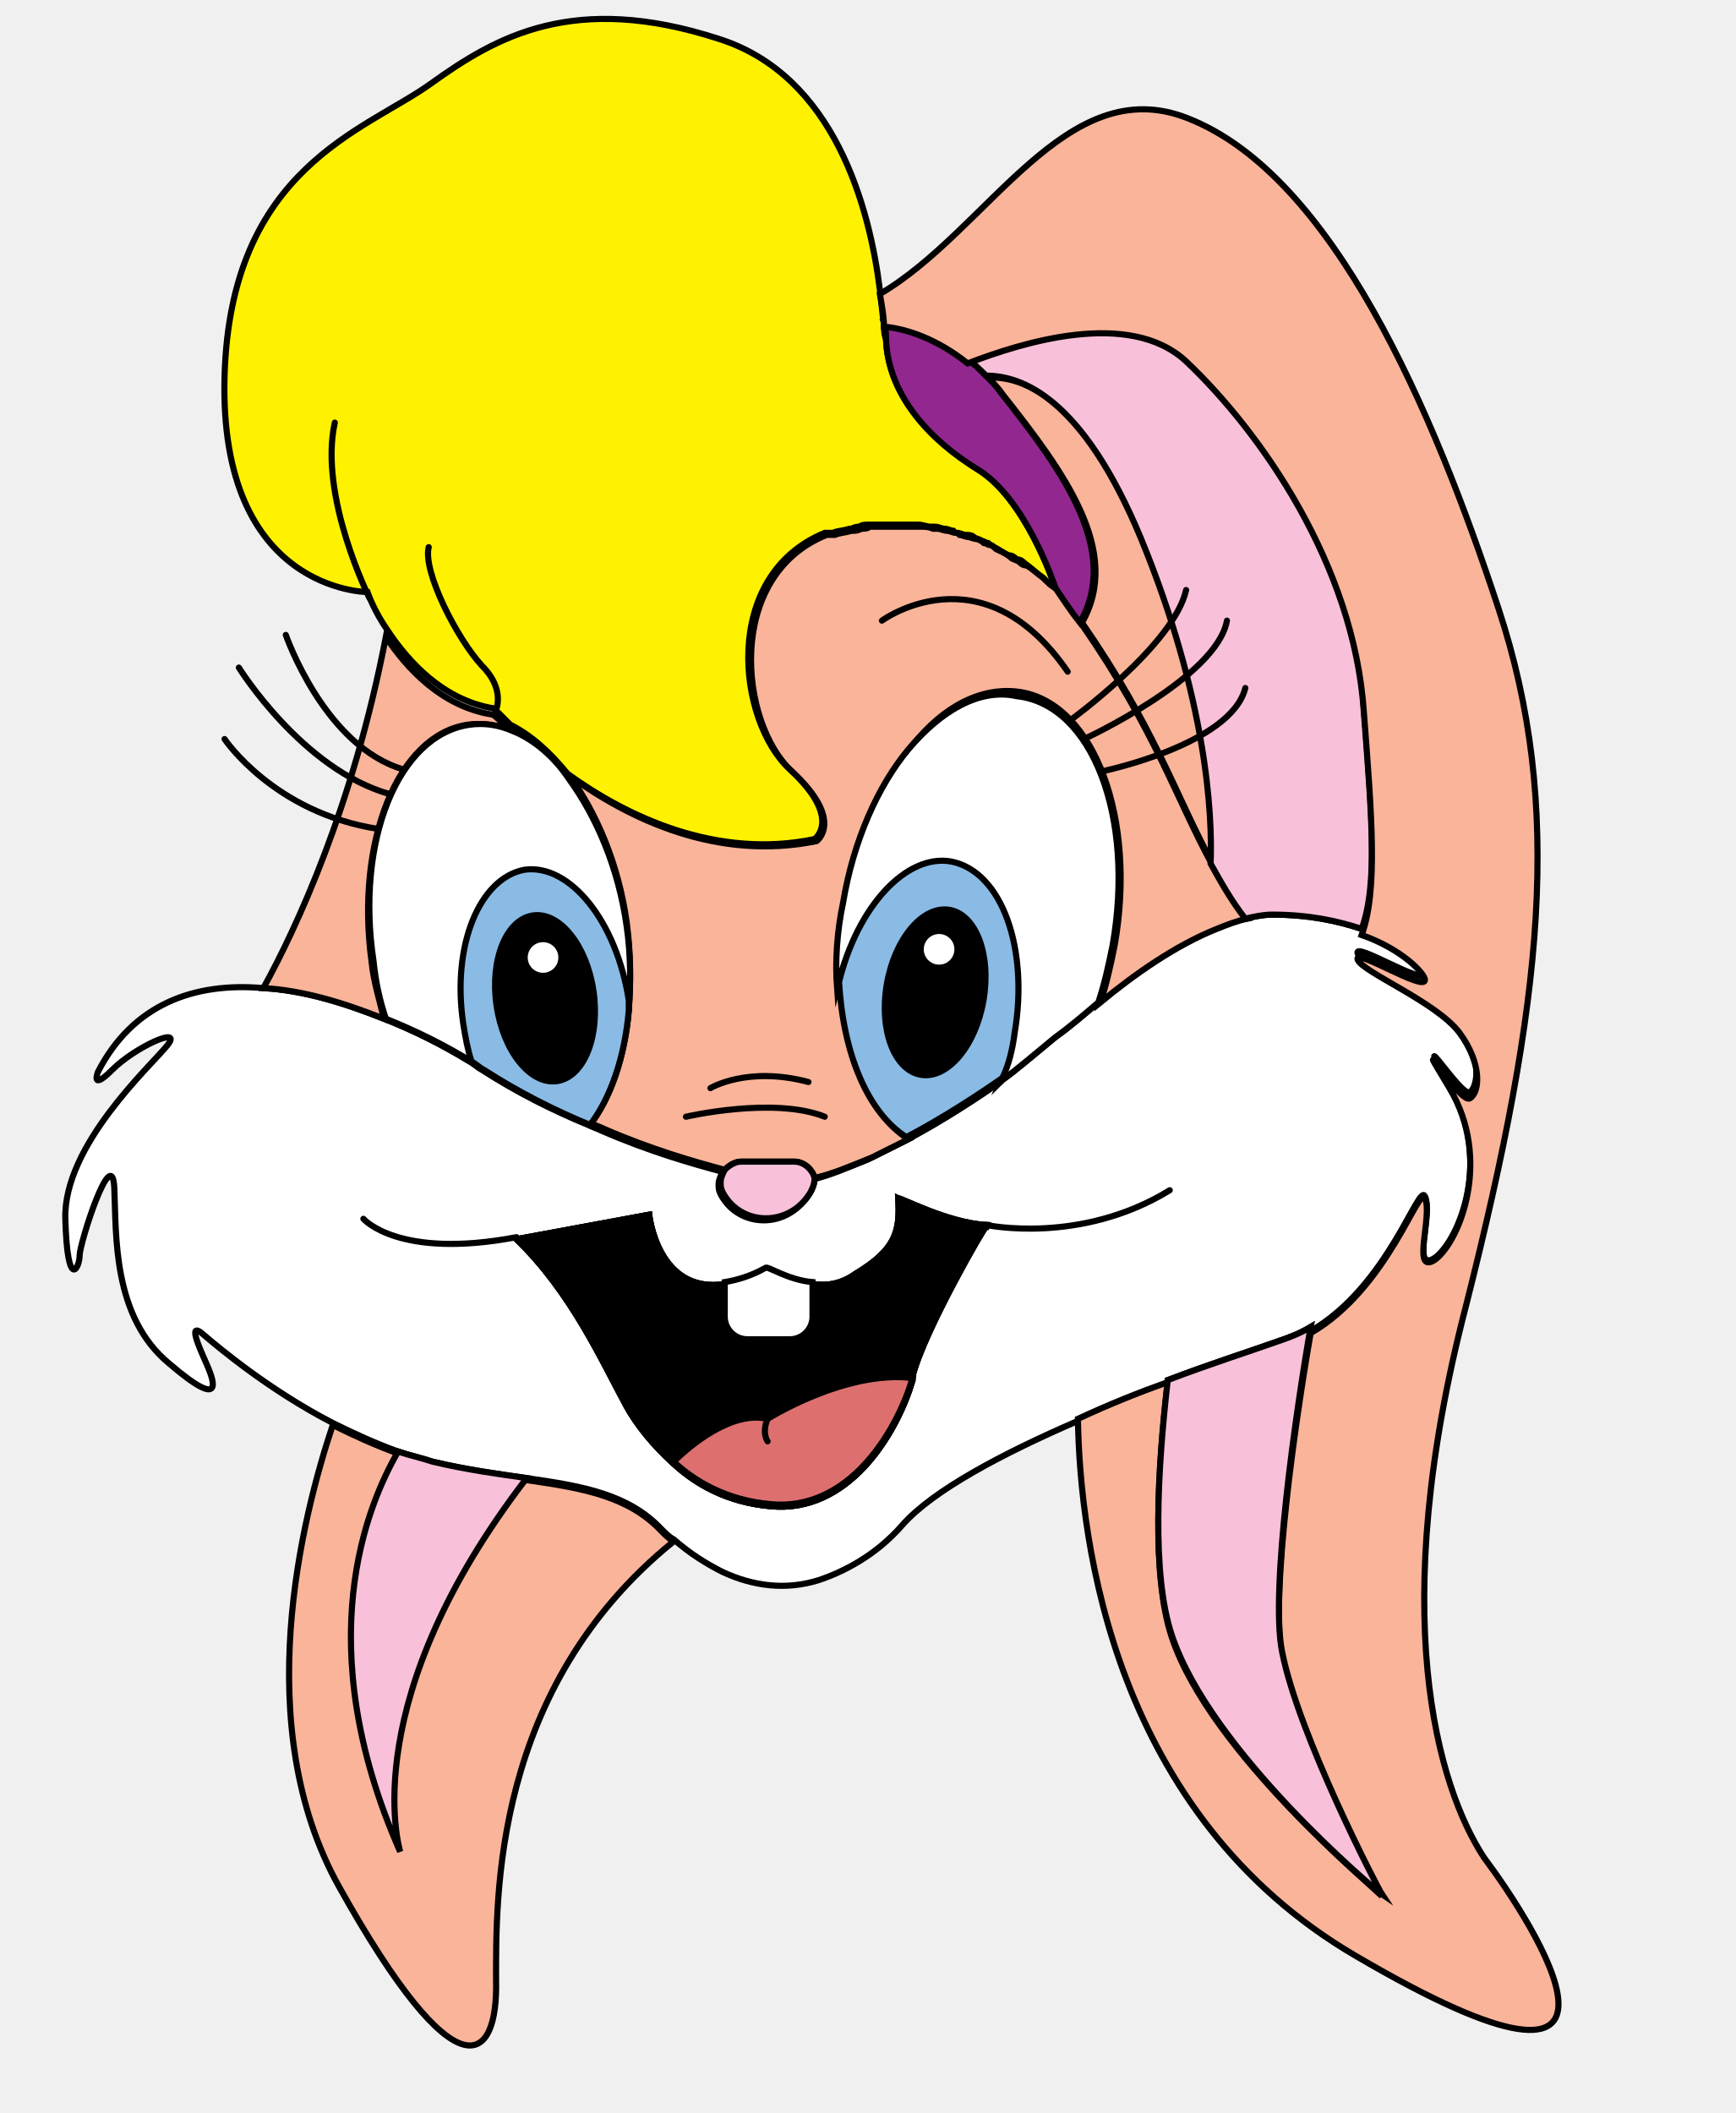
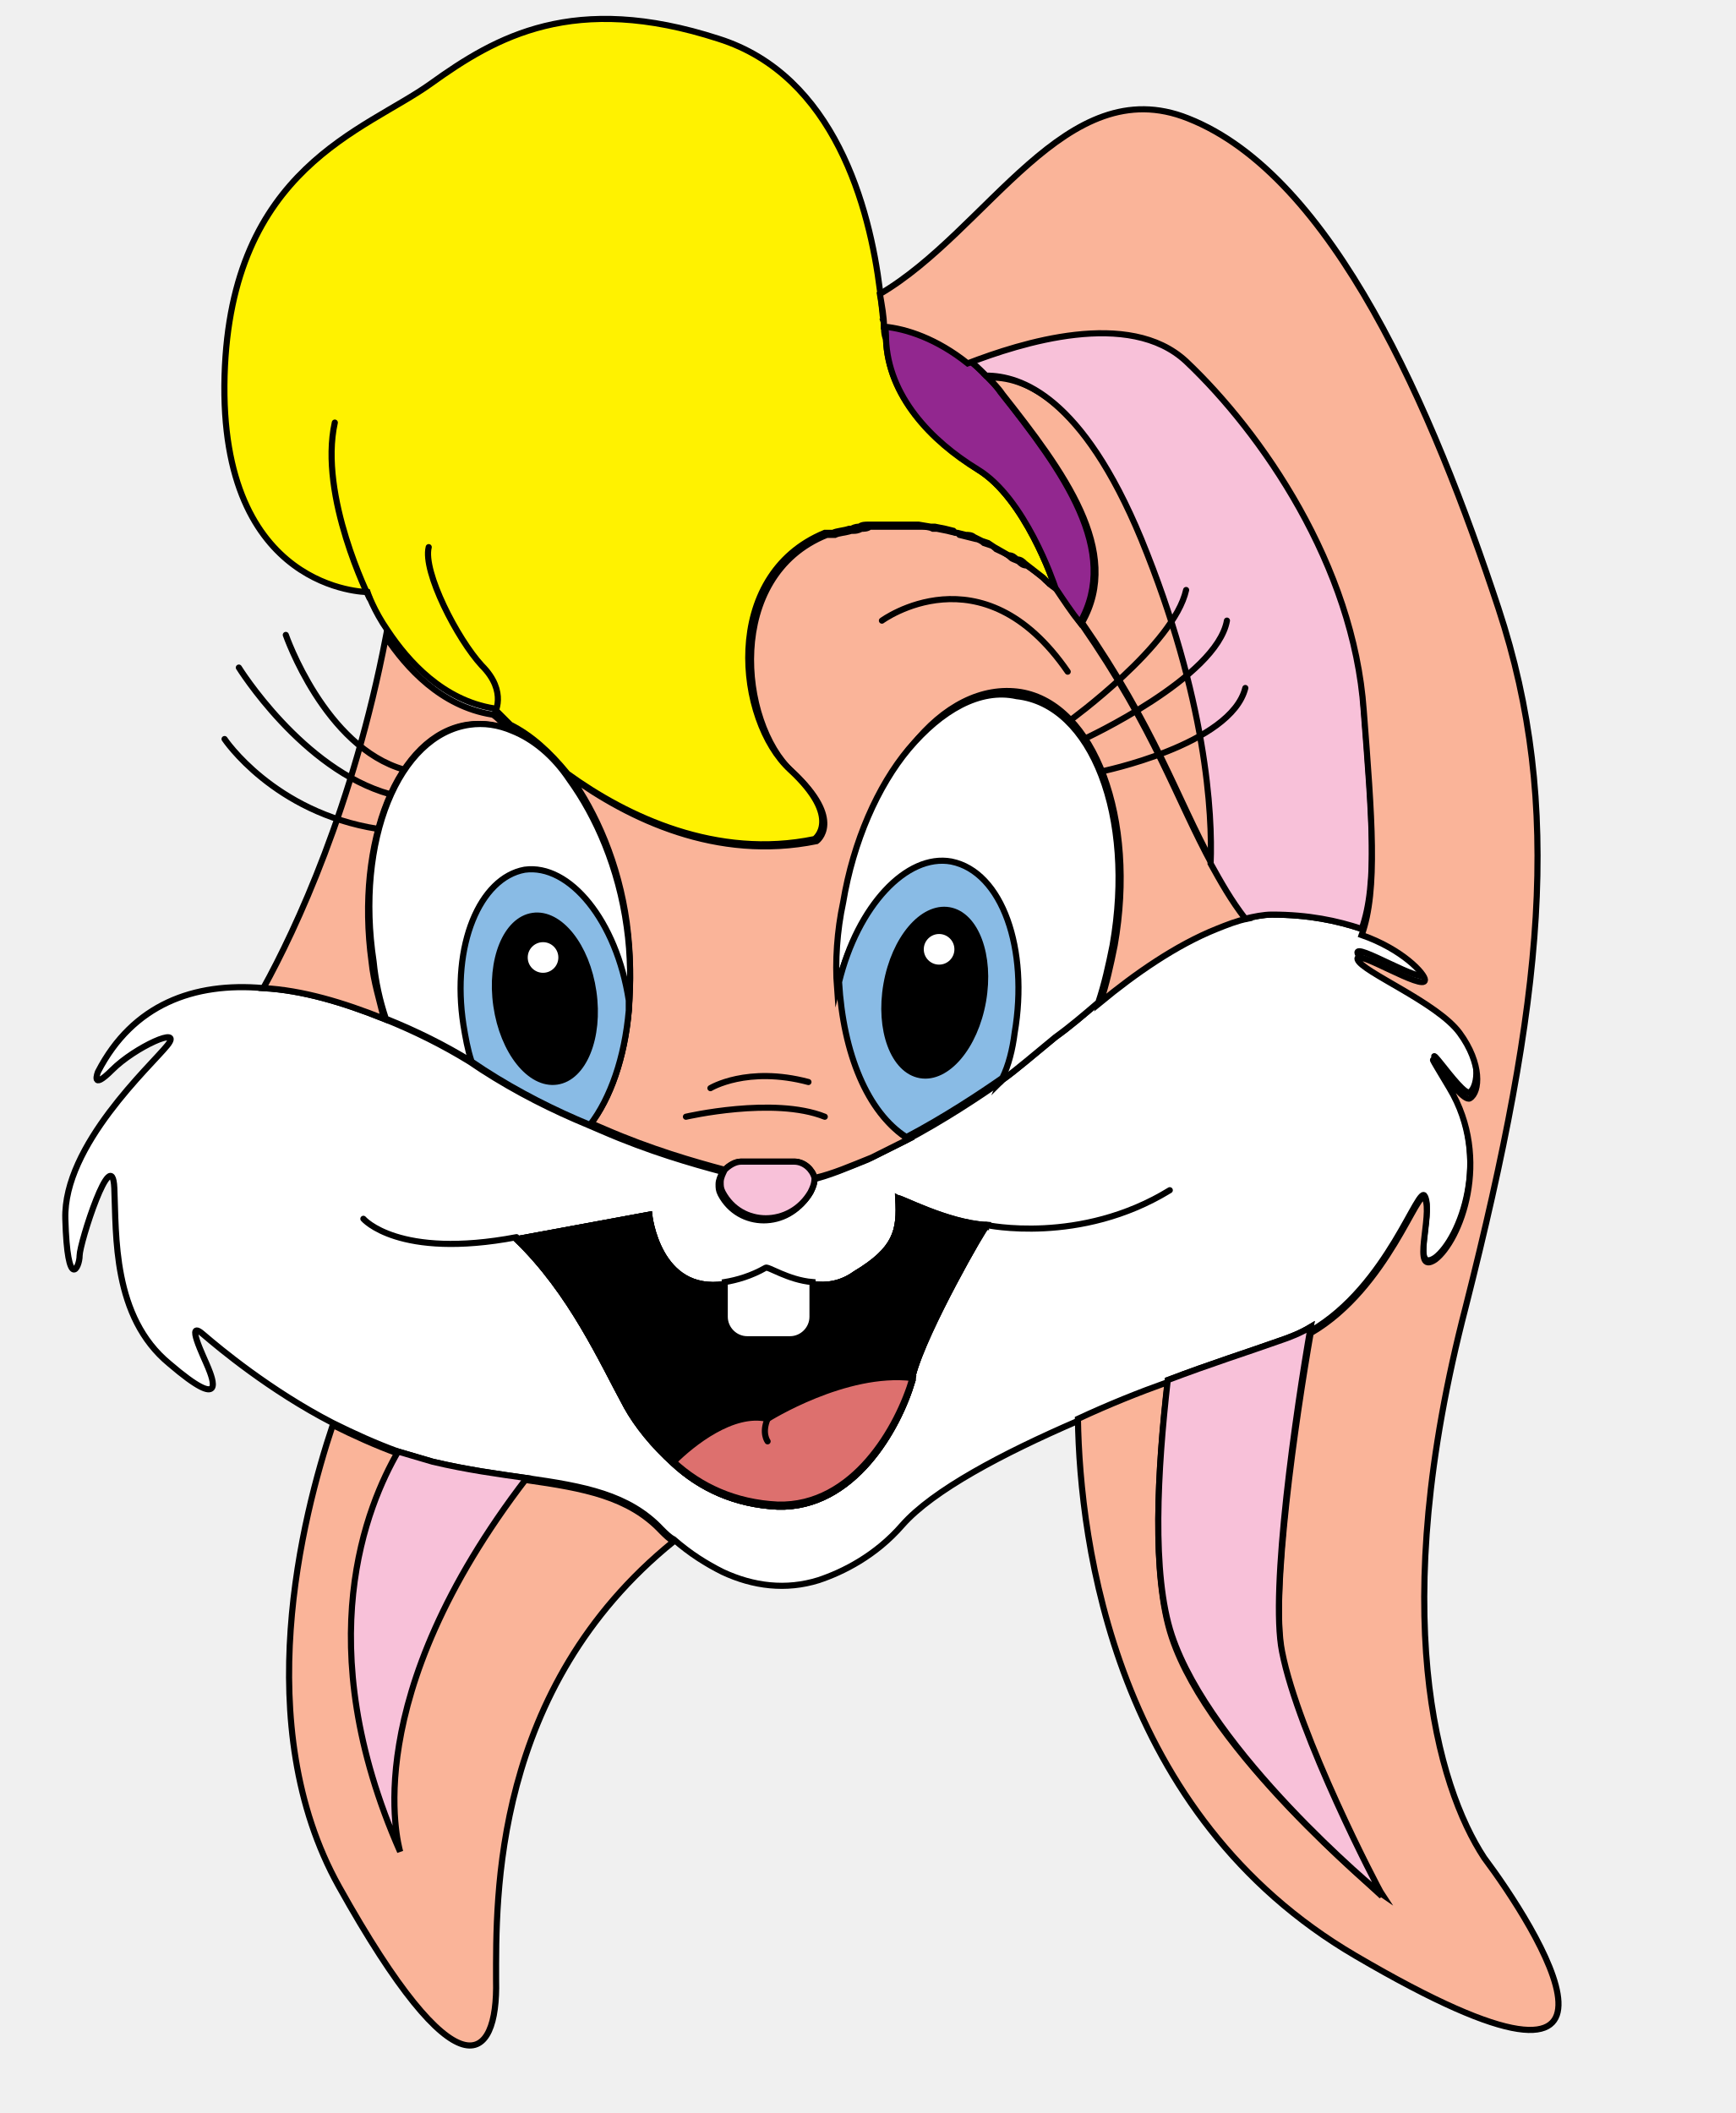
- <svg xmlns="http://www.w3.org/2000/svg" version="1.1" x="0px" y="0px" viewBox="0 0 85 103.5" style="enable-background:new 0 0 85 103.5;" xml:space="preserve">
-   <style type="text/css">
- 	.st0{fill:#FFFFFF;stroke:#000000;stroke-width:0.3;stroke-miterlimit:10;}
- 	.st1{fill:none;stroke:#000000;stroke-width:0.3;stroke-miterlimit:10;}
- 	.st2{stroke:#000000;stroke-width:0.3;stroke-miterlimit:10;}
- 	.st3{fill:none;stroke:#000000;stroke-width:0.3;stroke-linecap:round;stroke-miterlimit:10;}
- 	.st4{fill:#FFFFFF;stroke:#000000;stroke-width:0.3;stroke-linecap:round;stroke-miterlimit:10;}
- 	.st5{fill:#FAB499;stroke:#000000;stroke-width:0.3;stroke-linecap:round;stroke-miterlimit:10;}
- 	.st6{fill:#F8C1D9;stroke:#000000;stroke-width:0.3;stroke-linecap:round;stroke-miterlimit:10;}
- 	.st7{fill:#89BBE5;stroke:#000000;stroke-width:0.3;stroke-linecap:round;stroke-miterlimit:10;}
- 	.st8{fill:#FFF200;stroke:#000000;stroke-width:0.3;stroke-linecap:round;stroke-miterlimit:10;}
- 	.st9{fill:#92278F;stroke:#000000;stroke-width:0.3;stroke-linecap:round;stroke-miterlimit:10;}
- 	.st10{stroke:#000000;stroke-width:0.3;stroke-linecap:round;stroke-miterlimit:10;}
- 	.st11{fill:#DD706E;stroke:#000000;stroke-width:0.3;stroke-linecap:round;stroke-miterlimit:10;}
- </style>
-   <g id="Layer_1">
- </g>
+ <svg xmlns="http://www.w3.org/2000/svg" viewBox="0 0 85 103.5" enable-background="new 0 0 85 103.5">
+   <style type="text/css">.st0{fill:#FFFFFF;stroke:#000000;stroke-width:0.3;stroke-miterlimit:10;} .st1{fill:none;stroke:#000000;stroke-width:0.3;stroke-miterlimit:10;} .st2{stroke:#000000;stroke-width:0.3;stroke-miterlimit:10;} .st3{fill:none;stroke:#000000;stroke-width:0.3;stroke-linecap:round;stroke-miterlimit:10;} .st4{fill:#FFFFFF;stroke:#000000;stroke-width:0.3;stroke-linecap:round;stroke-miterlimit:10;} .st5{fill:#FAB499;stroke:#000000;stroke-width:0.3;stroke-linecap:round;stroke-miterlimit:10;} .st6{fill:#F8C1D9;stroke:#000000;stroke-width:0.3;stroke-linecap:round;stroke-miterlimit:10;} .st7{fill:#89BBE5;stroke:#000000;stroke-width:0.3;stroke-linecap:round;stroke-miterlimit:10;} .st8{fill:#FFF200;stroke:#000000;stroke-width:0.3;stroke-linecap:round;stroke-miterlimit:10;} .st9{fill:#92278F;stroke:#000000;stroke-width:0.3;stroke-linecap:round;stroke-miterlimit:10;} .st10{stroke:#000000;stroke-width:0.3;stroke-linecap:round;stroke-miterlimit:10;} .st11{fill:#DD706E;stroke:#000000;stroke-width:0.3;stroke-linecap:round;stroke-miterlimit:10;}</style>
  <g id="Layer_2">
-     <path class="st0" d="M72,53.5c0.4-0.3,0.6-1.7-0.5-3.2c-1.1-1.5-4.8-3-5-3.6c-0.2-0.6,3.3,1.6,3.3,1c0-0.3-1.1-1.5-3.1-2.2   c-1.2-0.4-2.6-0.7-4.4-0.7c-0.4,0-0.9,0.1-1.3,0.2c-0.5,0.1-1,0.3-1.5,0.5c-2,0.8-4,2.2-5.7,3.6c-0.7,0.6-1.4,1.2-2.1,1.7   c-1.1,0.9-1.9,1.6-2.6,2.1c0,0,0,0-0.1,0.1c-1,0.7-2.8,1.9-4.7,2.9c-0.6,0.3-1.2,0.6-1.8,0.9c-1,0.4-1.9,0.8-2.8,1   c0,0.2,0,0.5-0.1,0.7c-1,1.7-3.4,1.7-4.3,0c-0.1-0.2-0.1-0.3-0.1-0.5c0-0.2,0.1-0.4,0.2-0.6c-1.5-0.4-3.6-1-5.9-2   c-0.2-0.1-0.5-0.2-0.7-0.3c-1.7-0.7-3.5-1.6-5.2-2.7c-0.2-0.1-0.4-0.3-0.6-0.4c-1.3-0.8-2.7-1.5-4.2-2.1c-2-0.8-4-1.4-5.9-1.5   c-3.4-0.3-6.4,0.8-8.1,4.1c0,0-0.4,1,0.7-0.1c1.1-1.1,3.5-2.2,2.7-1.2s-5.1,4.9-5,8.5c0.1,3.6,0.7,2.4,0.7,1.8   c0-0.6,1.6-5.6,1.7-3.3c0.1,2.3-0.1,6.3,2.7,8.6c2.8,2.4,2.1,0.7,1.9,0.2c-0.2-0.5-1.2-2.5-0.2-1.6c0.7,0.6,3.2,2.7,6.3,4.3   c1,0.5,2.1,1,3.2,1.4c0.6,0.2,1.1,0.3,1.7,0.5c1.7,0.4,3.2,0.6,4.6,0.8c2.8,0.4,5,0.8,6.6,2.5c0.2,0.2,0.4,0.4,0.6,0.5   c0.8,0.7,1.6,1.2,2.4,1.6c1.5,0.7,3.1,0.9,4.7,0.4c1.2-0.4,2.8-1.2,4.1-2.7c1.5-1.7,4.9-3.5,8.6-5.1c1.5-0.7,3-1.3,4.4-1.8   c2.1-0.8,4-1.4,5.4-1.9c0.6-0.2,1.1-0.4,1.6-0.7c3.8-2.2,5.3-7.3,5.6-6.6c0.4,0.8-0.7,3.8,0.5,3c1.2-0.9,2.8-4.9,0.7-8.4   C69,49.6,71.6,53.8,72,53.5z M44.7,67.4c0,0,0,0.1,0,0.2c-0.7,2.4-2.9,6.3-6.6,6.2c-2.1-0.1-3.8-0.9-5.1-2.1   c-1-0.9-1.8-1.9-2.3-2.8c-1.2-2.2-2.7-5.6-5.4-8.2l6.5-1.2c0,0,0.4,3.9,3.7,3.4c0.6-0.1,1.3-0.3,2-0.7c0,0,1,0.6,2.3,0.7   c0.7,0.1,1.4,0,2.1-0.5c2-1.2,2.2-2.1,2.1-3.7c0,0,2.4,1.3,4.3,1.4C48.3,60,45.3,65,44.7,67.4z" />
-     <path class="st1" d="M48.3,60c0,0-3,5.1-3.6,7.4c0,0,0,0.1,0,0.2c-0.7,2.4-2.9,6.3-6.6,6.2c-2.1-0.1-3.8-0.9-5.1-2.1   c-1-0.9-1.8-1.9-2.3-2.8c-1.2-2.2-2.7-5.6-5.4-8.2l6.5-1.2c0,0,0.4,3.9,3.7,3.4c0.6-0.1,1.3-0.3,2-0.7c0,0,1,0.6,2.3,0.7   c0.7,0.1,1.4,0,2.1-0.5c2-1.2,2.2-2.1,2.1-3.7C44,58.6,46.4,59.9,48.3,60z" />
-     <path class="st1" d="M39.7,58.4c-1,1.7-3.4,1.7-4.3,0c-0.1-0.2-0.1-0.3-0.1-0.5c0-0.2,0.1-0.4,0.2-0.6c0.2-0.2,0.5-0.4,0.8-0.4h2.6   c0.5,0,0.9,0.4,1,0.8C39.9,58,39.8,58.2,39.7,58.4z" />
-     <path class="st2" d="M48.3,60c0,0-3,5.1-3.6,7.4c0,0,0,0.1,0,0.2c-0.7,2.4-2.9,6.3-6.6,6.2c-2.1-0.1-3.8-0.9-5.1-2.1   c-1-0.9-1.8-1.9-2.3-2.8c-1.2-2.2-2.7-5.6-5.4-8.2l6.5-1.2c0,0,0.4,3.9,3.7,3.4c0.6-0.1,1.3-0.3,2-0.7c0,0,1,0.6,2.3,0.7   c0.7,0.1,1.4,0,2.1-0.5c2-1.2,2.2-2.1,2.1-3.7C44,58.6,46.4,59.9,48.3,60z" />
-     <path class="st3" d="M17.8,59.7c0,0,1.7,2,7.5,0.9" />
-     <path class="st3" d="M48.3,60c0,0,4.6,1,9-1.7" />
-     <path class="st4" d="M39.8,62.8v1.7c0,0.6-0.5,1.1-1.1,1.1h-2.1c-0.6,0-1.1-0.5-1.1-1.1v-1.7c0.6-0.1,1.3-0.3,2-0.7   C37.6,62,38.6,62.7,39.8,62.8z" />
-     <path class="st3" d="M49.7,50.6c-0.1,0.8-0.3,1.6-0.6,2.2c-1,0.7-2.8,1.9-4.7,2.9c-1.9-1.2-3.1-4.1-3.3-7.6   c0.9-3.7,3.3-6.3,5.5-5.9C49.1,42.7,50.4,46.5,49.7,50.6z" />
-     <path class="st3" d="M49.7,50.6c-0.1,0.8-0.3,1.6-0.6,2.2c-1,0.7-2.8,1.9-4.7,2.9c-1.9-1.2-3.1-4.1-3.3-7.6   c0.9-3.7,3.3-6.3,5.5-5.9C49.1,42.7,50.4,46.5,49.7,50.6z" />
-     <path class="st5" d="M25,35.8c-0.7-0.3-1.4-0.4-2.1-0.3c-3.4,0.5-5.5,5.7-4.7,11.6c0.1,1,0.4,1.9,0.6,2.8c-2-0.8-4-1.4-5.9-1.5   c1.6-2.9,4.4-8.9,6-17.2c1,1.5,2.7,3.4,5.2,3.8C24.2,35,24.5,35.3,25,35.8z" />
-     <path class="st5" d="M61.1,45c-0.5,0.1-1,0.3-1.5,0.5c-2,0.8-4,2.2-5.7,3.6c0.3-0.9,0.5-1.8,0.7-2.8c1.1-6.2-1-11.8-4.6-12.4   c-1.9-0.3-3.8,0.7-5.3,2.6c-1.5,1.8-2.7,4.5-3.2,7.5c-0.3,1.5-0.3,2.9-0.3,4.2c0.2,3.5,1.4,6.4,3.3,7.6c-0.6,0.3-1.2,0.6-1.8,0.9   c-1,0.4-1.9,0.8-2.8,1c-0.1-0.4-0.5-0.8-1-0.8h-2.6c-0.3,0-0.6,0.2-0.8,0.4c-1.5-0.4-3.6-1-5.9-2c-0.2-0.1-0.5-0.2-0.7-0.3   c1-1.3,1.7-3.3,1.9-5.6c0.1-1.3,0.1-2.7-0.1-4.2c-0.4-2.9-1.5-5.4-2.8-7.2c2.9,2.1,7.2,4.2,12.1,3.2c0,0,1.4-1-1.2-3.4   c-2.6-2.4-3.3-9.6,1.7-11.6c0,0,0,0,0,0c0,0,0.1,0,0.1,0c0,0,0.1,0,0.1,0c0,0,0.1,0,0.1,0c0,0,0.1,0,0.1,0c0.2-0.1,0.5-0.1,0.8-0.2   c0,0,0.1,0,0.1,0c0.1,0,0.2,0,0.4-0.1c0.1,0,0.3,0,0.4-0.1c0.1,0,0.1,0,0.2,0c0.1,0,0.2,0,0.4,0c0.1,0,0.2,0,0.2,0   c0.1,0,0.2,0,0.2,0c0.1,0,0.3,0,0.4,0c0.1,0,0.2,0,0.3,0c0.1,0,0.2,0,0.2,0c0.2,0,0.4,0,0.6,0c0.2,0,0.4,0,0.6,0.1   c0.1,0,0.1,0,0.2,0c0.2,0,0.3,0.1,0.5,0.1c0.1,0,0.3,0.1,0.4,0.1c0.1,0,0.1,0,0.2,0.1c0.1,0,0.3,0.1,0.4,0.1c0.1,0,0.3,0.1,0.4,0.1   c0.1,0,0.3,0.1,0.4,0.2c0.1,0,0.2,0.1,0.3,0.1c0.1,0,0.2,0.1,0.3,0.2c0.2,0.1,0.5,0.2,0.7,0.4c0.1,0.1,0.2,0.1,0.4,0.2   c0.1,0.1,0.2,0.2,0.4,0.2c0.3,0.2,0.6,0.4,0.9,0.7c0.1,0,0.1,0.1,0.2,0.2c0.1,0.1,0.3,0.2,0.4,0.3h0c0.4,0.6,0.8,1.2,1.2,1.7   c3.6,5.2,4.6,8.5,6.4,11.8C59.8,43.2,60.4,44.1,61.1,45z" />
-     <path class="st6" d="M39.7,58.4c-1,1.7-3.4,1.7-4.3,0c-0.1-0.2-0.1-0.3-0.1-0.5c0-0.2,0.1-0.4,0.2-0.6c0.2-0.2,0.5-0.4,0.8-0.4h2.6   c0.5,0,0.9,0.4,1,0.8C39.9,58,39.8,58.2,39.7,58.4z" />
-     <path class="st4" d="M30.8,49.5c-0.2,2.3-0.9,4.3-1.9,5.6c-1.7-0.7-3.5-1.6-5.2-2.7c-0.2-0.1-0.4-0.3-0.6-0.4   c-1.3-0.8-2.7-1.5-4.2-2.1c-0.3-0.9-0.5-1.8-0.6-2.8c-0.9-5.9,1.2-11.1,4.7-11.6c0.7-0.1,1.4,0,2.1,0.3c1,0.4,2,1.2,2.8,2.4   c1.3,1.8,2.4,4.3,2.8,7.2C30.9,46.8,30.9,48.2,30.8,49.5z" />
-     <path class="st4" d="M54.5,46.3c-0.2,1-0.4,1.9-0.7,2.8c-0.7,0.6-1.4,1.2-2.1,1.7c-1.1,0.9-1.9,1.6-2.6,2.1c0,0,0,0-0.1,0.1   c0.3-0.7,0.5-1.5,0.6-2.2c0.7-4.2-0.6-7.9-3.1-8.3c-2.2-0.4-4.6,2.2-5.5,5.9c-0.1-1.3,0-2.8,0.3-4.2c0.5-3,1.7-5.7,3.2-7.5   c1.6-1.9,3.5-3,5.3-2.6C53.5,34.5,55.6,40,54.5,46.3z" />
-     <path class="st7" d="M49.7,50.6c-0.1,0.8-0.3,1.6-0.6,2.2c-1,0.7-2.8,1.9-4.7,2.9c-1.9-1.2-3.1-4.1-3.3-7.6   c0.9-3.7,3.3-6.3,5.5-5.9C49.1,42.7,50.4,46.5,49.7,50.6z" />
-     <path class="st8" d="M51.7,28.8L51.7,28.8c-0.1-0.1-0.3-0.2-0.4-0.3c-0.1-0.1-0.1-0.1-0.2-0.2c-0.3-0.2-0.6-0.5-0.9-0.7   c-0.1-0.1-0.2-0.2-0.4-0.2c-0.1-0.1-0.2-0.2-0.4-0.2c-0.2-0.1-0.5-0.3-0.7-0.4c-0.1-0.1-0.2-0.1-0.3-0.2c-0.1,0-0.2-0.1-0.3-0.1   c-0.1-0.1-0.3-0.1-0.4-0.2c-0.1-0.1-0.3-0.1-0.4-0.1c-0.1,0-0.3-0.1-0.4-0.1c-0.1,0-0.1,0-0.2-0.1c-0.1,0-0.3-0.1-0.4-0.1   c-0.2,0-0.3-0.1-0.5-0.1c-0.1,0-0.1,0-0.2,0c-0.2,0-0.4-0.1-0.6-0.1c-0.2,0-0.4,0-0.6,0c-0.1,0-0.2,0-0.2,0c-0.1,0-0.2,0-0.3,0   c-0.1,0-0.3,0-0.4,0c-0.1,0-0.2,0-0.2,0c-0.1,0-0.1,0-0.2,0c-0.1,0-0.2,0-0.4,0c-0.1,0-0.1,0-0.2,0c-0.1,0-0.3,0-0.4,0.1   c-0.1,0-0.2,0-0.4,0.1c0,0-0.1,0-0.1,0c-0.3,0.1-0.6,0.1-0.8,0.2c0,0-0.1,0-0.1,0c0,0-0.1,0-0.1,0c0,0-0.1,0-0.1,0c0,0-0.1,0-0.1,0   c0,0,0,0,0,0c-5.1,2.1-4.3,9.2-1.7,11.6c2.6,2.4,1.2,3.4,1.2,3.4c-4.8,1-9.2-1.1-12.1-3.2c-0.9-1.1-1.8-1.9-2.8-2.4   c-0.5-0.5-0.8-0.8-0.8-0.8c-2.5-0.4-4.2-2.3-5.2-3.8c-0.7-1-1-1.9-1-1.9s-7.3,0-7-10.6C11.3,8.2,17.9,6.4,21.1,4.1s7-4.5,14.1-2.2   c5.7,1.8,7.4,8.3,7.9,12.3c0.1,0.6,0.1,1.2,0.2,1.6c0,0.3,0,0.6,0.1,0.8c0.1,2.8,2.2,4.9,4.5,6.4C50.2,24.4,51.6,28.5,51.7,28.8z" />
-     <path class="st3" d="M67.7,92.8c-0.3-0.2-8.4-7-10.3-12.7c-1-3-0.7-8.1-0.2-12.5c2.1-0.8,4-1.4,5.4-1.9c0.6-0.2,1.1-0.4,1.6-0.7   c-0.7,4-2,12.9-1.4,15.9C63.6,85,67.5,92.5,67.7,92.8z" />
-     <path class="st5" d="M24.3,97c0.1,4.1-1.9,5.8-7.7-4.6c-4.4-7.9-1.8-18.1-0.3-22.6c1,0.5,2.1,1,3.2,1.4c0.6,0.2,1.1,0.3,1.7,0.5   c1.7,0.4,3.2,0.6,4.6,0.8c2.8,0.4,5,0.8,6.6,2.5c0.2,0.2,0.4,0.4,0.6,0.5C24.1,82.7,24.3,93,24.3,97z" />
-     <path class="st9" d="M52.9,30.5c-0.4-0.5-0.8-1.1-1.2-1.7h0v0c-0.1-0.3-1.5-4.4-3.8-5.8c-2.3-1.4-4.4-3.6-4.5-6.4   c0-0.2,0-0.5-0.1-0.8c1.1,0.2,2.6,0.6,4.1,1.8c0.3,0.2,0.6,0.5,0.9,0.8c0.2,0.2,0.5,0.5,0.7,0.8C52.1,23.1,54.9,27,52.9,30.5z" />
-     <path class="st5" d="M59.4,42.3c-1.8-3.3-2.8-6.6-6.4-11.8c2-3.5-0.9-7.4-3.9-11.2c-0.2-0.3-0.5-0.6-0.7-0.8c1.7-0.1,4.7,1,7.6,8   C59.2,34.2,59.4,40,59.4,42.3z" />
-     <path class="st6" d="M66.7,45.5c-1.2-0.4-2.6-0.7-4.4-0.7c-0.4,0-0.9,0.1-1.3,0.2c-0.7-0.9-1.2-1.8-1.7-2.7   c0.1-2.4-0.2-8.1-3.4-15.9c-2.9-7-5.9-8-7.6-8c-0.3-0.3-0.6-0.6-0.9-0.8c2.6-1,7.9-2.7,10.7-0.1c3.7,3.5,8.3,10,8.7,17.1   C67.2,39.8,67.5,43.3,66.7,45.5z" />
-     <path class="st5" d="M66.4,95.8c-11.8-6.9-13.5-20.2-13.6-26.3c1.5-0.7,3-1.3,4.4-1.8c-0.5,4.3-0.8,9.5,0.2,12.5   c1.9,5.7,10.1,12.4,10.3,12.7c-0.1-0.2-4.1-7.8-4.9-11.7c-0.6-3.1,0.7-11.9,1.4-15.9c3.8-2.2,5.3-7.3,5.6-6.6   c0.4,0.8-0.7,3.8,0.5,3c1.2-0.9,2.8-4.9,0.7-8.4c-2.1-3.5,0.5,0.8,1,0.5s0.6-1.7-0.5-3.2c-1.1-1.5-4.8-3-5-3.6   c-0.2-0.6,3.3,1.6,3.3,1c0-0.3-1.1-1.5-3.1-2.2c0.8-2.2,0.5-5.8,0.1-11c-0.5-7.1-5-13.6-8.7-17.1c-2.8-2.6-8.1-0.9-10.7,0.1   c-1.5-1.2-3-1.7-4.1-1.8c0-0.5-0.1-1-0.2-1.6c5.3-3.1,9.1-11,15.1-8.6c7.1,2.8,12,14.3,15.2,24c3.2,9.7,2.2,19.2-1.6,34.2   c-3.9,15-1.4,23.5,0.9,27C75.1,94.2,82.1,105,66.4,95.8z" />
-     <path class="st6" d="M67.7,92.8c-0.3-0.2-8.4-7-10.3-12.7c-1-3-0.7-8.1-0.2-12.5c2.1-0.8,4-1.4,5.4-1.9c0.6-0.2,1.1-0.4,1.6-0.7   c-0.7,4-2,12.9-1.4,15.9C63.6,85,67.5,92.5,67.7,92.8z" />
-     <path class="st3" d="M18.1,29.3c0,0-2.5-5-1.7-8.6" />
-     <path class="st3" d="M24.2,35c0,0,0.7-1.1-0.6-2.4c-1.2-1.3-2.9-4.6-2.6-5.8" />
-     <path class="st3" d="M43.2,30.4c0,0,4.9-3.6,9.1,2.5" />
-     <path class="st3" d="M11,36.2c0,0,2.4,3.6,7.5,4.4" />
-     <path class="st3" d="M11.7,32.7c0,0,3.1,5,7.4,6.2" />
-     <path class="st3" d="M14,31.1c0,0,1.9,5.5,5.8,6.6" />
-     <path class="st3" d="M52.4,35.3c0,0,5.1-3.7,5.7-6.4" />
-     <path class="st3" d="M53.1,36.2c0,0,6.5-3,7-5.8" />
-     <path class="st3" d="M53.9,37.8c0,0,6.4-1.3,7.1-4.1" />
-     <path class="st3" d="M33.6,54.7c0,0,4.3-1,6.8,0" />
-     <path class="st3" d="M34.8,53.3c0,0,1.8-1.1,4.8-0.3" />
-     <path class="st6" d="M19.6,90.7c-4.5-10.2-1.6-17-0.1-19.6c0.6,0.2,1.1,0.3,1.7,0.5c1.7,0.4,3.2,0.6,4.6,0.8   C17.5,83.2,19.5,90.3,19.6,90.7z" />
-     <path class="st7" d="M30.8,49.5c-0.2,2.3-0.9,4.3-1.9,5.6c-1.7-0.7-3.5-1.6-5.2-2.7c-0.2-0.1-0.4-0.3-0.6-0.4   c-0.2-0.6-0.3-1.2-0.4-1.8c-0.6-3.9,0.8-7.2,3-7.6c2.2-0.3,4.5,2.5,5.1,6.4C30.8,49.2,30.8,49.3,30.8,49.5z" />
-     <ellipse transform="matrix(0.985 0.1726 -0.1726 0.985 9.0823 -7.1698)" class="st10" cx="45.8" cy="48.6" rx="2.4" ry="4.1" />
-     <ellipse transform="matrix(0.9897 -0.1433 0.1433 0.9897 -6.7357 4.3279)" class="st10" cx="26.7" cy="48.9" rx="2.4" ry="4.1" />
-     <circle class="st4" cx="26.6" cy="46.9" r="0.9" />
-     <circle class="st4" cx="46" cy="46.5" r="0.9" />
-     <path class="st11" d="M44.7,67.5c-0.7,2.4-2.9,6.3-6.6,6.2c-2.1-0.1-3.8-0.9-5.1-2.1c0.9-0.9,2.9-2.5,4.6-2.1   C37.6,69.5,41.4,67.1,44.7,67.5z" />
-     <path class="st3" d="M37.6,70.6c0,0-0.3-0.4,0-1.1" />
-     <g>
- 	</g>
-     <g>
- 	</g>
-     <g>
- 	</g>
-     <g>
- 	</g>
-     <g>
- 	</g>
-     <g>
- 	</g>
+     <path class="st0" d="M72 53.5c.4-.3.6-1.7-.5-3.2-1.1-1.5-4.8-3-5-3.6-.2-.6 3.3 1.6 3.3 1 0-.3-1.1-1.5-3.1-2.2-1.2-.4-2.6-.7-4.4-.7-.4 0-.9.1-1.3.2-.5.1-1 .3-1.5.5-2 .8-4 2.2-5.7 3.6-.7.6-1.4 1.2-2.1 1.7-1.1.9-1.9 1.6-2.6 2.1l-.1.1c-1 .7-2.8 1.9-4.7 2.9l-1.8.9c-1 .4-1.9.8-2.8 1 0 .2 0 .5-.1.7-1 1.7-3.4 1.7-4.3 0-.1-.2-.1-.3-.1-.5s.1-.4.2-.6c-1.5-.4-3.6-1-5.9-2l-.7-.3c-1.7-.7-3.5-1.6-5.2-2.7l-.6-.4c-1.3-.8-2.7-1.5-4.2-2.1-2-.8-4-1.4-5.9-1.5-3.4-.3-6.4.8-8.1 4.1 0 0-.4 1 .7-.1s3.5-2.2 2.7-1.2-5.1 4.9-5 8.5c.1 3.6.7 2.4.7 1.8 0-.6 1.6-5.6 1.7-3.3.1 2.3-.1 6.3 2.7 8.6 2.8 2.4 2.1.7 1.9.2-.2-.5-1.2-2.5-.2-1.6.7.6 3.2 2.7 6.3 4.3 1 .5 2.1 1 3.2 1.4l1.7.5c1.7.4 3.2.6 4.6.8 2.8.4 5 .8 6.6 2.5.2.2.4.4.6.5.8.7 1.6 1.2 2.4 1.6 1.5.7 3.1.9 4.7.4 1.2-.4 2.8-1.2 4.1-2.7 1.5-1.7 4.9-3.5 8.6-5.1 1.5-.7 3-1.3 4.4-1.8 2.1-.8 4-1.4 5.4-1.9.6-.2 1.1-.4 1.6-.7 3.8-2.2 5.3-7.3 5.6-6.6.4.8-.7 3.8.5 3 1.2-.9 2.8-4.9.7-8.4-2-3.6.6.6 1 .3zm-27.3 13.9v.2c-.7 2.4-2.9 6.3-6.6 6.2-2.1-.1-3.8-.9-5.1-2.1-1-.9-1.8-1.9-2.3-2.8-1.2-2.2-2.7-5.6-5.4-8.2l6.5-1.2s.4 3.9 3.7 3.4c.6-.1 1.3-.3 2-.7 0 0 1 .6 2.3.7.7.1 1.4 0 2.1-.5 2-1.2 2.2-2.1 2.1-3.7 0 0 2.4 1.3 4.3 1.4 0-.1-3 4.9-3.6 7.3z" />
+     <path class="st1" d="M48.3 60s-3 5.1-3.6 7.4v.2c-.7 2.4-2.9 6.3-6.6 6.2-2.1-.1-3.8-.9-5.1-2.1-1-.9-1.8-1.9-2.3-2.8-1.2-2.2-2.7-5.6-5.4-8.2l6.5-1.2s.4 3.9 3.7 3.4c.6-.1 1.3-.3 2-.7 0 0 1 .6 2.3.7.7.1 1.4 0 2.1-.5 2-1.2 2.2-2.1 2.1-3.7 0-.1 2.4 1.2 4.3 1.3zM39.7 58.4c-1 1.7-3.4 1.7-4.3 0-.1-.2-.1-.3-.1-.5s.1-.4.2-.6c.2-.2.5-.4.8-.4h2.6c.5 0 .9.4 1 .8 0 .3-.1.5-.2.7z" />
+     <path class="st2" d="M48.3 60s-3 5.1-3.6 7.4v.2c-.7 2.4-2.9 6.3-6.6 6.2-2.1-.1-3.8-.9-5.1-2.1-1-.9-1.8-1.9-2.3-2.8-1.2-2.2-2.7-5.6-5.4-8.2l6.5-1.2s.4 3.9 3.7 3.4c.6-.1 1.3-.3 2-.7 0 0 1 .6 2.3.7.7.1 1.4 0 2.1-.5 2-1.2 2.2-2.1 2.1-3.7 0-.1 2.4 1.2 4.3 1.3z" />
+     <path class="st3" d="M17.8 59.7s1.7 2 7.5.9M48.3 60s4.6 1 9-1.7" />
+     <path class="st4" d="M39.8 62.8v1.7c0 .6-.5 1.1-1.1 1.1h-2.1c-.6 0-1.1-.5-1.1-1.1v-1.7c.6-.1 1.3-.3 2-.7.1-.1 1.1.6 2.3.7z" />
+     <path class="st3" d="M49.7 50.6c-.1.8-.3 1.6-.6 2.2-1 .7-2.8 1.9-4.7 2.9-1.9-1.2-3.1-4.1-3.3-7.6.9-3.7 3.3-6.3 5.5-5.9 2.5.5 3.8 4.3 3.1 8.4zM49.7 50.6c-.1.8-.3 1.6-.6 2.2-1 .7-2.8 1.9-4.7 2.9-1.9-1.2-3.1-4.1-3.3-7.6.9-3.7 3.3-6.3 5.5-5.9 2.5.5 3.8 4.3 3.1 8.4z" />
+     <path class="st5" d="M25 35.8c-.7-.3-1.4-.4-2.1-.3-3.4.5-5.5 5.7-4.7 11.6.1 1 .4 1.9.6 2.8-2-.8-4-1.4-5.9-1.5 1.6-2.9 4.4-8.9 6-17.2 1 1.5 2.7 3.4 5.2 3.8.1 0 .4.3.9.8zM61.1 45c-.5.1-1 .3-1.5.5-2 .8-4 2.2-5.7 3.6.3-.9.5-1.8.7-2.8 1.1-6.2-1-11.8-4.6-12.4-1.9-.3-3.8.7-5.3 2.6-1.5 1.8-2.7 4.5-3.2 7.5-.3 1.5-.3 2.9-.3 4.2.2 3.5 1.4 6.4 3.3 7.6l-1.8.9c-1 .4-1.9.8-2.8 1-.1-.4-.5-.8-1-.8h-2.6c-.3 0-.6.2-.8.4-1.5-.4-3.6-1-5.9-2l-.7-.3c1-1.3 1.7-3.3 1.9-5.6.1-1.3.1-2.7-.1-4.2-.4-2.9-1.5-5.4-2.8-7.2 2.9 2.1 7.2 4.2 12.1 3.2 0 0 1.4-1-1.2-3.4-2.6-2.4-3.3-9.6 1.7-11.6h.4c.2-.1.5-.1.8-.2h.1c.1 0 .2 0 .4-.1.1 0 .3 0 .4-.1h2.5c.2 0 .4 0 .6.1h.2l.5.1.4.1c.1 0 .1 0 .2.1l.4.1.4.1c.1 0 .3.1.4.2l.3.1c.1 0 .2.1.3.2.2.1.5.2.7.4.1.1.2.1.4.2.1.1.2.2.4.2.3.2.6.4.9.7.1 0 .1.1.2.2l.4.3c.4.6.8 1.2 1.2 1.7 3.6 5.2 4.6 8.5 6.4 11.8.4.8 1 1.7 1.7 2.6z" />
+     <path class="st6" d="M39.7 58.4c-1 1.7-3.4 1.7-4.3 0-.1-.2-.1-.3-.1-.5s.1-.4.2-.6c.2-.2.5-.4.8-.4h2.6c.5 0 .9.4 1 .8 0 .3-.1.5-.2.7z" />
+     <path class="st4" d="M30.8 49.5c-.2 2.3-.9 4.3-1.9 5.6-1.7-.7-3.5-1.6-5.2-2.7l-.6-.4c-1.3-.8-2.7-1.5-4.2-2.1-.3-.9-.5-1.8-.6-2.8-.9-5.9 1.2-11.1 4.7-11.6.7-.1 1.4 0 2.1.3 1 .4 2 1.2 2.8 2.4 1.3 1.8 2.4 4.3 2.8 7.2.2 1.4.2 2.8.1 4.1zM54.5 46.3c-.2 1-.4 1.9-.7 2.8-.7.6-1.4 1.2-2.1 1.7-1.1.9-1.9 1.6-2.6 2.1l-.1.1c.3-.7.5-1.5.6-2.2.7-4.2-.6-7.9-3.1-8.3-2.2-.4-4.6 2.2-5.5 5.9-.1-1.3 0-2.8.3-4.2.5-3 1.7-5.7 3.2-7.5 1.6-1.9 3.5-3 5.3-2.6 3.7.4 5.8 5.9 4.7 12.2z" />
+     <path class="st7" d="M49.7 50.6c-.1.8-.3 1.6-.6 2.2-1 .7-2.8 1.9-4.7 2.9-1.9-1.2-3.1-4.1-3.3-7.6.9-3.7 3.3-6.3 5.5-5.9 2.5.5 3.8 4.3 3.1 8.4z" />
+     <path class="st8" d="M51.7 28.8l-.4-.3-.2-.2-.9-.7c-.1-.1-.2-.2-.4-.2-.1-.1-.2-.2-.4-.2l-.7-.4-.3-.2-.3-.1-.4-.2c-.1-.1-.3-.1-.4-.1l-.4-.1c-.1 0-.1 0-.2-.1l-.4-.1-.5-.1h-.2l-.6-.1h-2.5c-.1 0-.3 0-.4.1-.1 0-.2 0-.4.1h-.1c-.3.1-.6.1-.8.2h-.4c-5.1 2.1-4.3 9.2-1.7 11.6 2.6 2.4 1.2 3.4 1.2 3.4-4.8 1-9.2-1.1-12.1-3.2-.9-1.1-1.8-1.9-2.8-2.4l-.8-.8c-2.5-.4-4.2-2.3-5.2-3.8-.7-1-1-1.9-1-1.9s-7.3 0-7-10.6c.3-10.2 6.9-12 10.1-14.3s7-4.5 14.1-2.2c5.7 1.8 7.4 8.3 7.9 12.3.1.6.1 1.2.2 1.6 0 .3 0 .6.1.8.1 2.8 2.2 4.9 4.5 6.4 2.3 1.4 3.7 5.5 3.8 5.8z" />
+     <path class="st3" d="M67.7 92.8c-.3-.2-8.4-7-10.3-12.7-1-3-.7-8.1-.2-12.5 2.1-.8 4-1.4 5.4-1.9.6-.2 1.1-.4 1.6-.7-.7 4-2 12.9-1.4 15.9.8 4.1 4.7 11.6 4.9 11.9z" />
+     <path class="st5" d="M24.3 97c.1 4.1-1.9 5.8-7.7-4.6-4.4-7.9-1.8-18.1-.3-22.6 1 .5 2.1 1 3.2 1.4l1.7.5c1.7.4 3.2.6 4.6.8 2.8.4 5 .8 6.6 2.5.2.2.4.4.6.5-8.9 7.2-8.7 17.5-8.7 21.5z" />
+     <path class="st9" d="M52.9 30.5c-.4-.5-.8-1.1-1.2-1.7-.1-.3-1.5-4.4-3.8-5.8-2.3-1.4-4.4-3.6-4.5-6.4 0-.2 0-.5-.1-.8 1.1.2 2.6.6 4.1 1.8.3.2.6.5.9.8.2.2.5.5.7.8 3.1 3.9 5.9 7.8 3.9 11.3z" />
+     <path class="st5" d="M59.4 42.3c-1.8-3.3-2.8-6.6-6.4-11.8 2-3.5-.9-7.4-3.9-11.2-.2-.3-.5-.6-.7-.8 1.7-.1 4.7 1 7.6 8 3.2 7.7 3.4 13.5 3.4 15.8z" />
+     <path class="st6" d="M66.7 45.5c-1.2-.4-2.6-.7-4.4-.7-.4 0-.9.1-1.3.2-.7-.9-1.2-1.8-1.7-2.7.1-2.4-.2-8.1-3.4-15.9-2.9-7-5.9-8-7.6-8-.3-.3-.6-.6-.9-.8 2.6-1 7.9-2.7 10.7-.1 3.7 3.5 8.3 10 8.7 17.1.4 5.2.7 8.7-.1 10.9z" />
+     <path class="st5" d="M66.4 95.8c-11.8-6.9-13.5-20.2-13.6-26.3 1.5-.7 3-1.3 4.4-1.8-.5 4.3-.8 9.5.2 12.5 1.9 5.7 10.1 12.4 10.3 12.7-.1-.2-4.1-7.8-4.9-11.7-.6-3.1.7-11.9 1.4-15.9 3.8-2.2 5.3-7.3 5.6-6.6.4.8-.7 3.8.5 3 1.2-.9 2.8-4.9.7-8.4-2.1-3.5.5.8 1 .5s.6-1.7-.5-3.2c-1.1-1.5-4.8-3-5-3.6-.2-.6 3.3 1.6 3.3 1 0-.3-1.1-1.5-3.1-2.2.8-2.2.5-5.8.1-11-.5-7.1-5-13.6-8.7-17.1-2.8-2.6-8.1-.9-10.7.1-1.5-1.2-3-1.7-4.1-1.8 0-.5-.1-1-.2-1.6 5.3-3.1 9.1-11 15.1-8.6 7.1 2.8 12 14.3 15.2 24 3.2 9.7 2.2 19.2-1.6 34.2-3.9 15-1.4 23.5.9 27 2.4 3.2 9.4 14-6.3 4.8z" />
+     <path class="st6" d="M67.7 92.8c-.3-.2-8.4-7-10.3-12.7-1-3-.7-8.1-.2-12.5 2.1-.8 4-1.4 5.4-1.9.6-.2 1.1-.4 1.6-.7-.7 4-2 12.9-1.4 15.9.8 4.1 4.7 11.6 4.9 11.9z" />
+     <path class="st3" d="M18.1 29.3s-2.5-5-1.7-8.6M24.2 35s.7-1.1-.6-2.4c-1.2-1.3-2.9-4.6-2.6-5.8M43.2 30.4s4.9-3.6 9.1 2.5M11 36.2s2.4 3.6 7.5 4.4M11.7 32.7s3.1 5 7.4 6.2M14 31.1s1.9 5.5 5.8 6.6M52.4 35.3s5.1-3.7 5.7-6.4M53.1 36.2s6.5-3 7-5.8M53.9 37.8s6.4-1.3 7.1-4.1M33.6 54.7s4.3-1 6.8 0M34.8 53.3s1.8-1.1 4.8-.3" />
+     <path class="st6" d="M19.6 90.7c-4.5-10.2-1.6-17-.1-19.6l1.7.5c1.7.4 3.2.6 4.6.8-8.3 10.8-6.3 17.9-6.2 18.3z" />
+     <path class="st7" d="M30.8 49.5c-.2 2.3-.9 4.3-1.9 5.6-1.7-.7-3.5-1.6-5.2-2.7l-.6-.4c-.2-.6-.3-1.2-.4-1.8-.6-3.9.8-7.2 3-7.6 2.2-.3 4.5 2.5 5.1 6.4v.5z" />
+     <ellipse transform="matrix(.985 .173 -.173 .985 9.082 -7.17)" class="st10" cx="45.8" cy="48.6" rx="2.4" ry="4.1" />
+     <ellipse transform="matrix(.99 -.143 .143 .99 -6.736 4.328)" class="st10" cx="26.7" cy="48.9" rx="2.4" ry="4.1" />
+     <circle class="st4" cx="26.6" cy="46.9" r=".9" />
+     <circle class="st4" cx="46" cy="46.5" r=".9" />
+     <path class="st11" d="M44.7 67.5c-.7 2.4-2.9 6.3-6.6 6.2-2.1-.1-3.8-.9-5.1-2.1.9-.9 2.9-2.5 4.6-2.1 0 0 3.8-2.4 7.1-2z" />
+     <path class="st3" d="M37.6 70.6s-.3-.4 0-1.1" />
  </g>
</svg>
